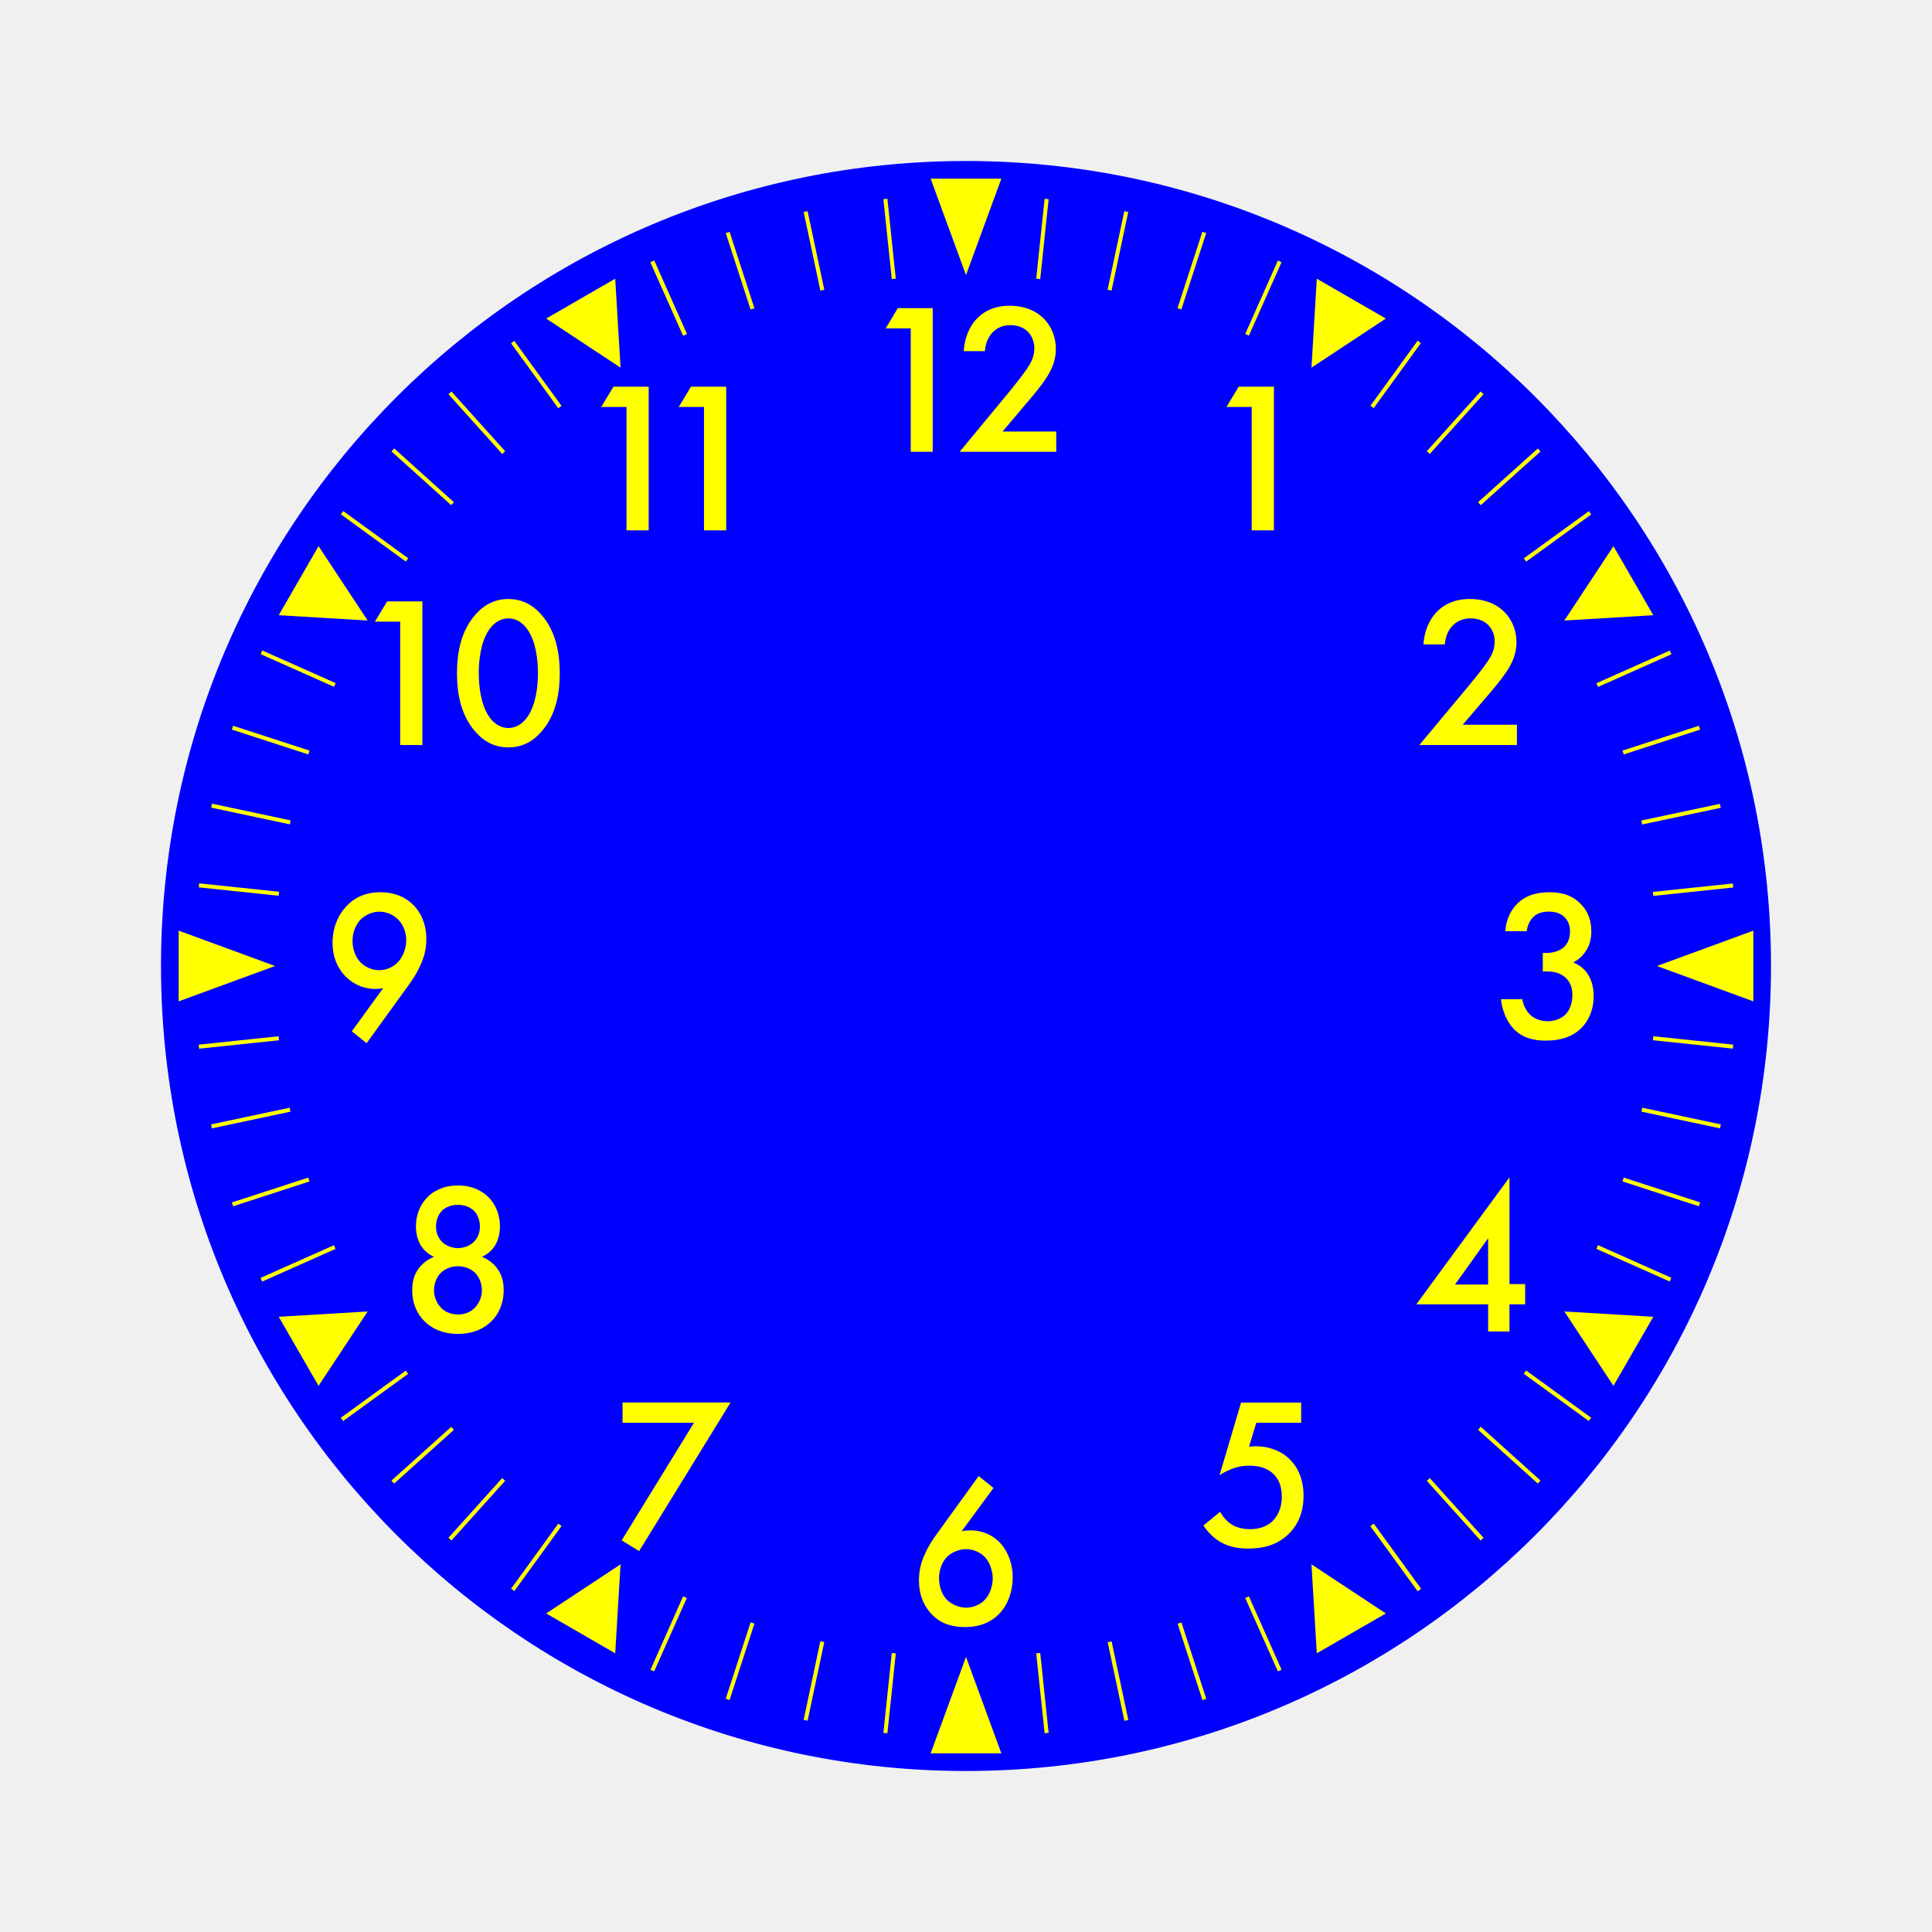
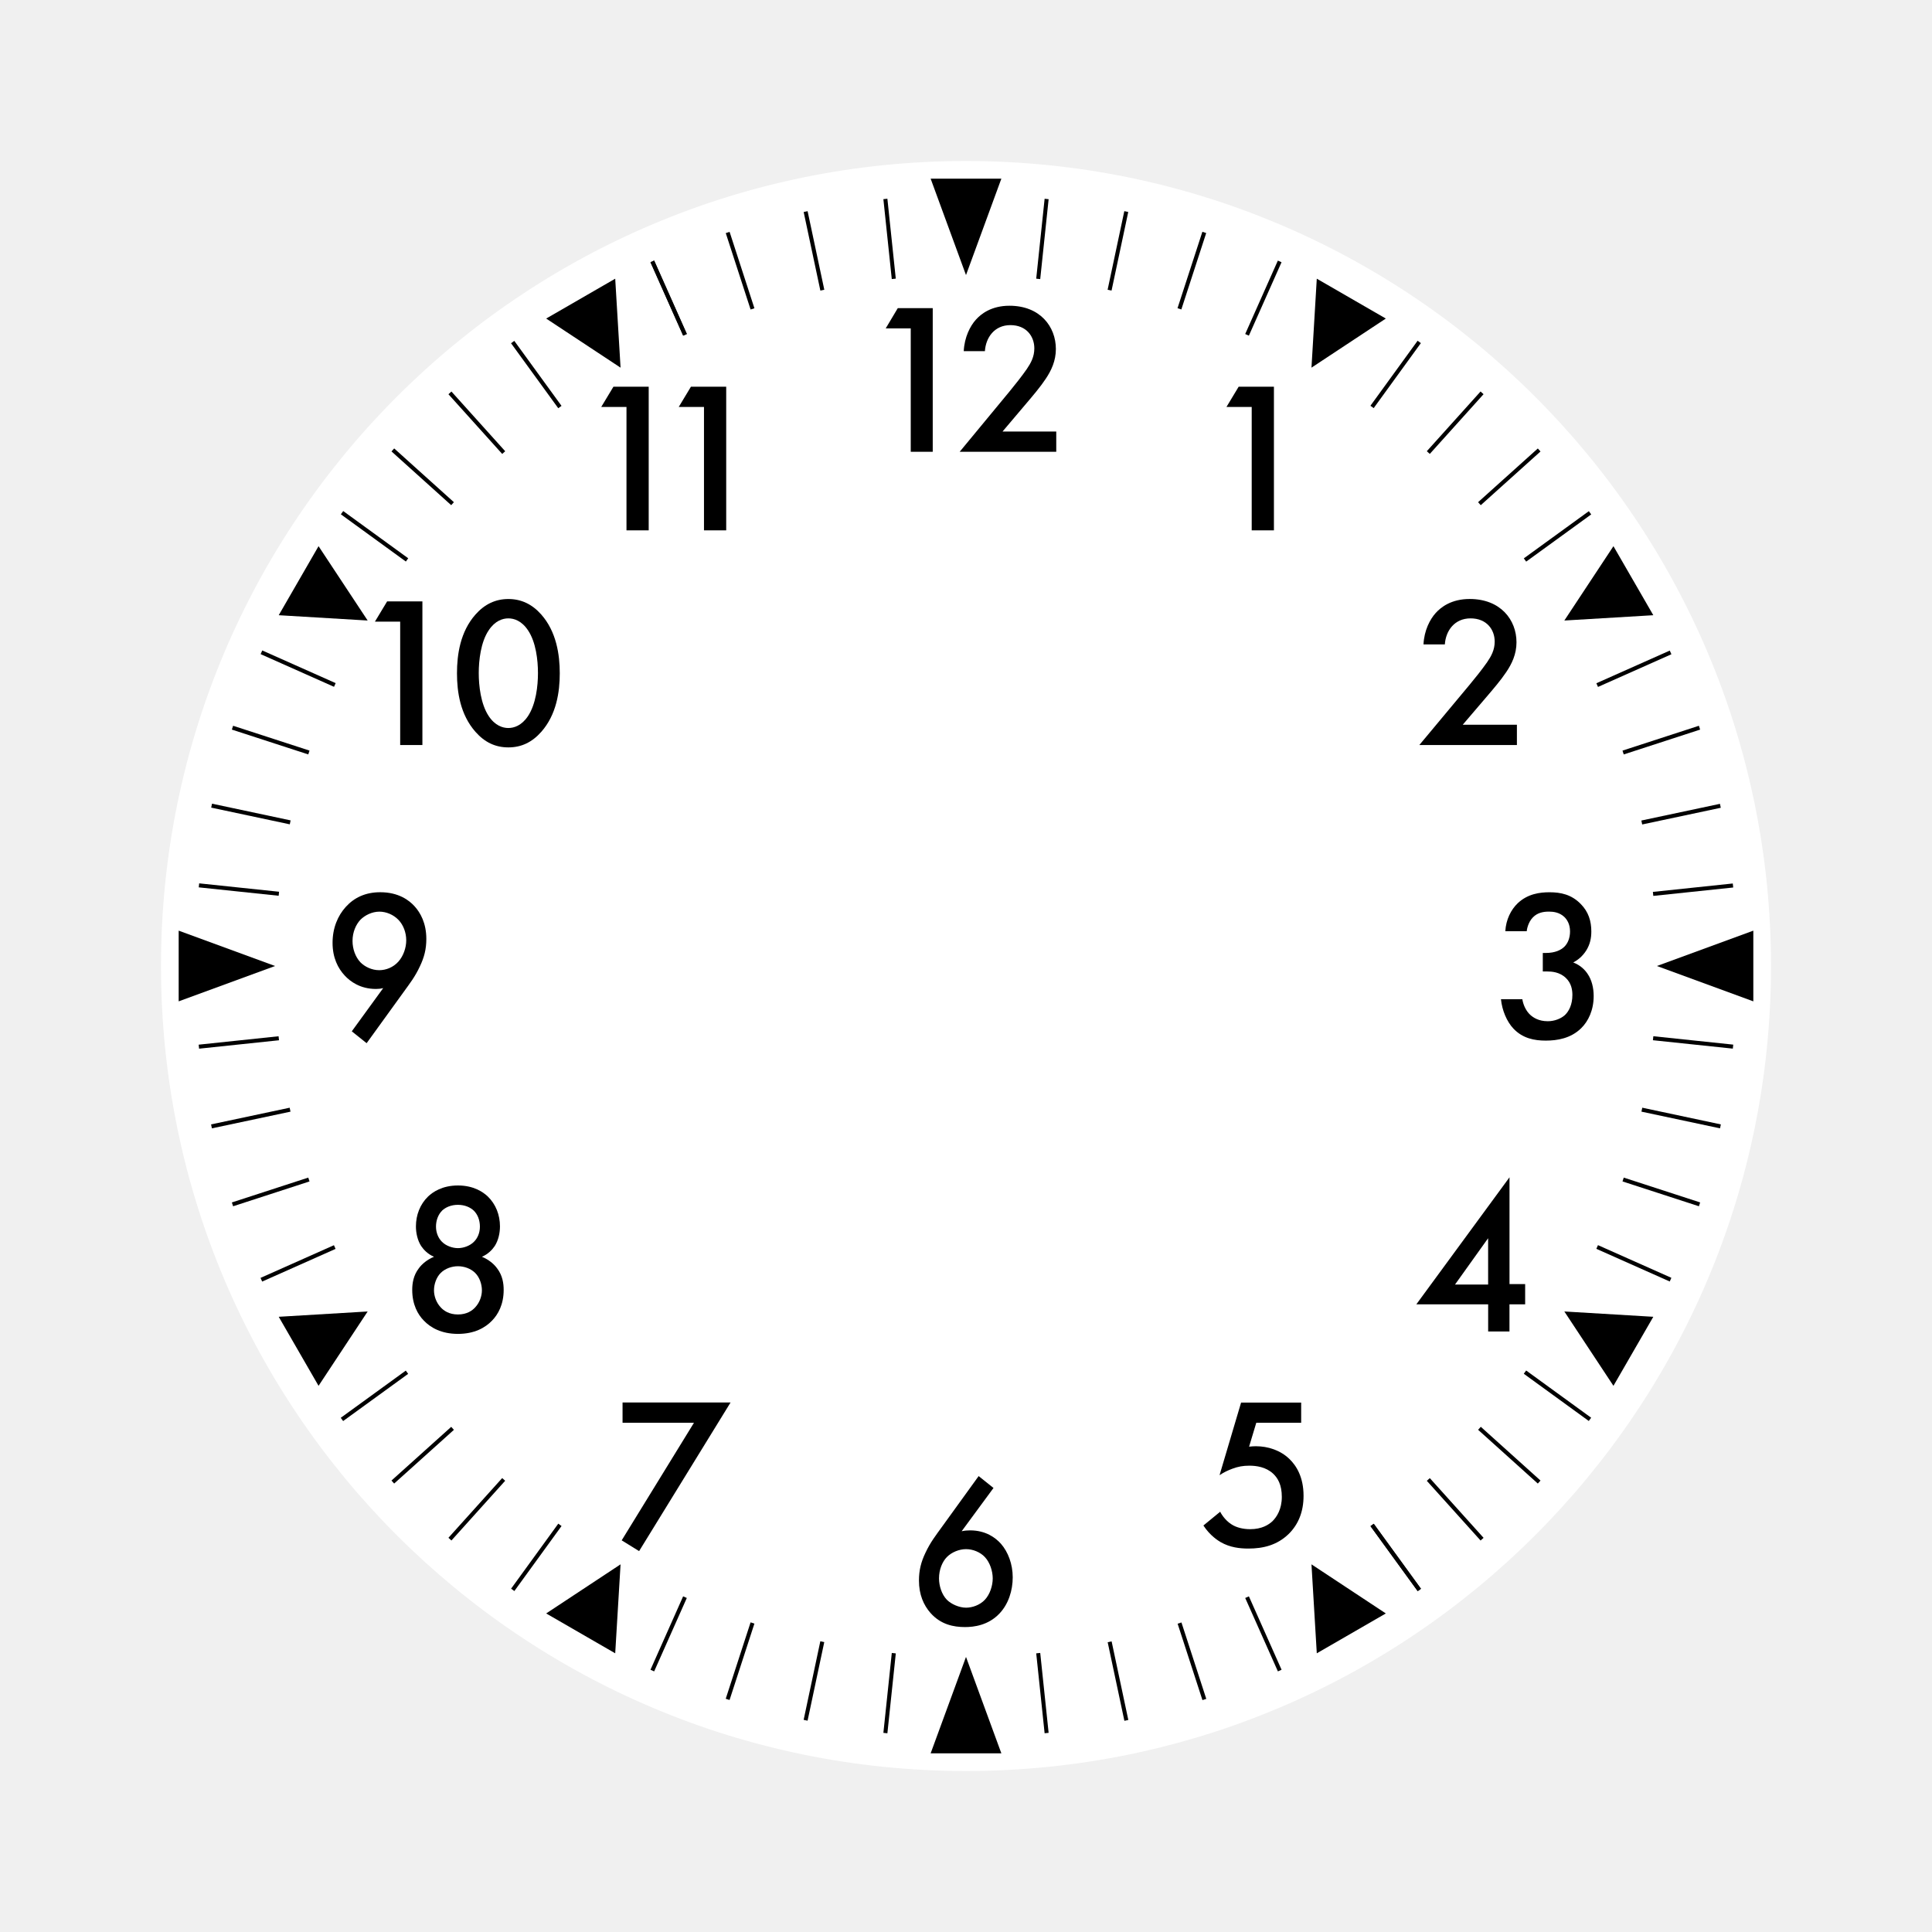
<svg xmlns="http://www.w3.org/2000/svg" id="_레이어_3" data-name="레이어 3" viewBox="0 0 600 600">
  <defs>
    <style>
      .cls-1 {
-         fill: blue;
+         fill: white;
      }

      .cls-2 {
-         fill: #ff0;
+         fill: black;
      }
    </style>
  </defs>
  <circle class="cls-1" cx="300" cy="300" r="250" />
  <g>
    <g>
      <path class="cls-2" d="M282.84,101.98h-7.77l3.75-6.29h10.85v44.61h-6.83v-38.32Z" />
      <path class="cls-2" d="M328.06,140.3h-30.02l15.48-18.73c1.54-1.87,3.89-4.82,5.36-6.96,1.27-1.87,2.34-3.81,2.34-6.42,0-3.75-2.48-7.22-7.44-7.22s-7.64,3.88-7.91,8.09h-6.57c.2-4.35,2.01-7.83,3.75-9.76,1.61-1.81,4.82-4.35,10.45-4.35,9.51,0,14.41,6.49,14.41,13.44,0,3.68-1.41,6.69-3.22,9.36-1.61,2.41-3.69,4.88-6.37,8.03l-6.97,8.23h16.68v6.29Z" />
    </g>
    <path class="cls-2" d="M308.54,462.1l-9.89,13.44c.93-.2,1.74-.27,2.61-.27,4.85,0,7.9,2.27,9.58,4.15,2.24,2.54,3.67,6.35,3.67,10.43s-1.31,8.29-4.11,11.24c-3.48,3.68-7.96,4.21-10.7,4.21-3.61,0-7.53-.8-10.7-4.35-2.18-2.47-3.61-5.75-3.61-10.1,0-3.28.69-5.82,1.99-8.56,1.56-3.34,3.17-5.35,5.04-7.96l11.51-15.92,4.6,3.68ZM294.05,483.57c-1.37,1.4-2.43,3.81-2.43,6.62,0,2.27.81,4.95,2.43,6.62,1.31,1.34,3.79,2.47,5.97,2.47,1.93,0,4.29-.8,5.85-2.47s2.43-4.35,2.43-6.62-.87-4.95-2.43-6.62c-1.43-1.54-3.73-2.47-5.85-2.47s-4.48.94-5.97,2.47Z" />
    <path class="cls-2" d="M109.24,320.3l9.77-13.44c-.81.2-1.49.27-2.24.27-4.92,0-8.02-2.34-9.7-4.15-2.12-2.27-3.79-5.55-3.79-10.17s1.62-8.43,4.11-11.17c2.61-2.88,6.1-4.55,10.7-4.55,5.66,0,8.96,2.47,10.7,4.41s3.61,5.15,3.61,10.1c0,3.21-.68,5.75-1.99,8.49-1.55,3.34-3.17,5.35-5.04,7.96l-11.51,15.92-4.6-3.68ZM123.73,298.63c1.55-1.74,2.43-4.28,2.43-6.62s-.87-4.75-2.43-6.35c-1.55-1.61-3.79-2.54-5.91-2.54-2.3,0-4.54,1.14-5.91,2.54-1.37,1.47-2.43,3.81-2.43,6.55,0,2.47.87,4.95,2.43,6.62,1.37,1.4,3.55,2.47,5.85,2.47,2.12,0,4.36-.87,5.97-2.67Z" />
    <path class="cls-2" d="M467.49,289.2c.2-3.61,1.76-6.69,3.85-8.69,3.11-2.94,6.9-3.41,9.87-3.41,3.45,0,6.83.67,9.74,3.68,2.37,2.41,3.25,5.28,3.25,8.49,0,2.14-.41,4.01-1.56,5.88-1.22,1.94-2.77,3.08-4.06,3.75,2.3.87,3.72,2.41,4.46,3.54,1.29,1.87,1.89,4.35,1.89,6.89,0,4.41-1.69,7.83-3.85,9.96-3.25,3.21-7.5,3.88-11.02,3.88s-7.17-.67-10.07-3.75c-2.03-2.14-3.52-5.68-3.85-9.1h6.63c.34,2.01,1.28,3.75,2.43,4.82.95.87,2.64,2.01,5.48,2.01,2.1,0,4.06-.8,5.27-1.87,1.29-1.2,2.37-3.28,2.37-6.29,0-1.47-.27-3.61-2.03-5.28-1.96-1.87-4.39-2.01-5.81-2.01h-1.35v-5.75h.95c2.91,0,4.73-.94,5.75-1.94,1.08-1.07,1.76-2.74,1.76-4.75,0-2.34-1.01-3.75-1.76-4.48-1.55-1.47-3.45-1.67-4.8-1.67-1.62,0-3.52.27-5,1.81-1.56,1.61-1.89,4.01-1.89,4.28h-6.62Z" />
    <path class="cls-2" d="M388.73,126.38h-7.84l3.79-6.29h10.95v44.61h-6.9v-38.32Z" />
    <path class="cls-2" d="M471.08,231.37h-30.29l15.62-18.73c1.56-1.87,3.92-4.81,5.41-6.96,1.28-1.87,2.37-3.81,2.37-6.42,0-3.75-2.5-7.22-7.5-7.22s-7.71,3.88-7.98,8.09h-6.63c.2-4.35,2.03-7.83,3.79-9.76,1.62-1.81,4.87-4.35,10.55-4.35,9.6,0,14.54,6.49,14.54,13.44,0,3.68-1.42,6.69-3.25,9.36-1.62,2.41-3.72,4.88-6.42,8.03l-7.03,8.23h16.83v6.29Z" />
    <path class="cls-2" d="M468.78,398.79h4.87v6.29h-4.87v8.43h-6.62v-8.43h-22.31l28.94-39.46v33.17ZM462.15,398.92v-14.38l-10.28,14.38h10.28Z" />
    <path class="cls-2" d="M404.08,441.85h-13.93l-2.23,7.42c.68-.07,1.42-.13,2.1-.13,3.79,0,7.64,1.27,10.41,3.95,2.16,2.07,4.4,5.62,4.4,11.44,0,4.88-1.56,8.83-4.6,11.84-3.58,3.48-7.91,4.55-12.51,4.55-2.64,0-5.75-.33-8.65-2.01-.68-.4-3.24-1.94-5.34-5.15l5.21-4.28c.13.33,1.35,2.54,3.45,3.88,1.49,1,3.58,1.54,5.88,1.54,3.65,0,5.75-1.4,6.9-2.47,1.35-1.34,2.91-3.75,2.91-7.56s-1.29-5.89-2.71-7.22c-2.23-2.07-5.21-2.47-7.37-2.47-1.96,0-3.45.27-5.27.94-1.42.53-2.7,1.14-3.99,2.01l6.69-22.54h18.66v6.29Z" />
    <path class="cls-2" d="M215.52,441.85h-22.18v-6.29h33.54l-28.4,46.15-5.41-3.34,22.45-36.52Z" />
    <g>
      <path class="cls-2" d="M194.56,126.38h-7.84l3.79-6.29h10.95v44.61h-6.9v-38.32Z" />
      <path class="cls-2" d="M218.63,126.38h-7.84l3.79-6.29h10.95v44.61h-6.9v-38.32Z" />
    </g>
    <path class="cls-2" d="M154.39,393.91c1.69,2.21,2.03,4.68,2.03,6.69,0,4.55-1.76,7.62-3.58,9.5-2.1,2.21-5.48,4.15-10.62,4.15s-8.52-1.94-10.62-4.15c-1.83-1.87-3.58-4.95-3.58-9.5,0-2.01.34-4.48,2.03-6.69,1.01-1.4,2.64-2.74,4.73-3.61-1.89-.8-3.18-2.14-3.99-3.34-1.15-1.81-1.62-4.08-1.62-6.09,0-3.54,1.29-6.89,3.79-9.3,1.42-1.34,4.33-3.41,9.26-3.41s7.84,2.07,9.26,3.41c2.5,2.41,3.79,5.75,3.79,9.3,0,2.01-.47,4.28-1.62,6.09-.81,1.2-2.1,2.54-3.99,3.34,2.1.87,3.72,2.21,4.73,3.61ZM136.88,395.31c-1.35,1.34-2.1,3.48-2.1,5.42,0,1.74.68,3.75,2.03,5.22.95,1.07,2.64,2.27,5.41,2.27s4.46-1.2,5.41-2.27c1.35-1.47,2.03-3.48,2.03-5.22,0-1.94-.74-4.08-2.1-5.42-1.35-1.34-3.38-2.07-5.34-2.07s-3.99.74-5.34,2.07ZM137.29,375.98c-1.15,1.14-1.89,2.94-1.89,4.95s.81,3.68,1.82,4.68c1.22,1.27,3.25,2.01,5,2.01s3.79-.74,5-2.01c1.01-1,1.82-2.61,1.82-4.68s-.74-3.81-1.89-4.95c-1.15-1.07-2.84-1.81-4.94-1.81s-3.79.74-4.94,1.81Z" />
    <g>
      <path class="cls-2" d="M124.28,193.05h-7.84l3.79-6.29h10.95v44.61h-6.9v-38.32Z" />
      <path class="cls-2" d="M147.67,227.29c-4.73-5.35-5.75-12.37-5.75-18.19s1.01-12.91,5.75-18.26c2.84-3.21,6.22-4.81,10.21-4.81s7.37,1.6,10.21,4.81c4.73,5.35,5.75,12.51,5.75,18.26s-1.01,12.84-5.75,18.19c-2.84,3.21-6.15,4.82-10.21,4.82s-7.37-1.6-10.21-4.82ZM151.79,195.72c-2.5,3.68-3.11,9.43-3.11,13.31s.61,9.63,3.11,13.38c1.96,2.94,4.33,3.68,6.08,3.68s4.12-.74,6.09-3.68c2.5-3.75,3.11-9.43,3.11-13.38s-.61-9.63-3.11-13.31c-1.96-2.94-4.33-3.68-6.09-3.68s-4.12.74-6.08,3.68Z" />
    </g>
  </g>
  <g>
    <rect class="cls-2" x="311.26" y="73.57" width="24.95" height="1.25" transform="translate(216.05 388.39) rotate(-83.99)" />
    <rect class="cls-2" x="263.79" y="525.18" width="24.95" height="1.25" transform="translate(-275.57 745.51) rotate(-83.99)" />
    <rect class="cls-2" x="334.73" y="77.29" width="24.95" height="1.25" transform="translate(198.84 401.35) rotate(-78.01)" />
    <rect class="cls-2" x="240.32" y="521.46" width="24.95" height="1.25" transform="translate(-310.43 660.86) rotate(-78.01)" />
    <rect class="cls-2" x="357.69" y="83.44" width="24.95" height="1.25" transform="translate(175.69 410.05) rotate(-71.98)" />
    <rect class="cls-2" x="217.36" y="515.31" width="24.95" height="1.25" transform="translate(-331.89 574.85) rotate(-71.98)" />
    <rect class="cls-2" x="379.87" y="91.96" width="24.95" height="1.25" transform="translate(148.3 413.44) rotate(-66.02)" />
    <rect class="cls-2" x="195.18" y="506.79" width="24.95" height="1.25" transform="translate(-340.36 490.92) rotate(-66.02)" />
    <rect class="cls-2" x="207.03" y="80.11" width="1.25" height="24.95" transform="translate(-19.7 92.46) rotate(-24)" />
    <rect class="cls-2" x="391.73" y="494.94" width="1.25" height="24.95" transform="translate(-172.46 203.45) rotate(-24)" />
    <rect class="cls-2" x="229.22" y="71.59" width="1.25" height="24.95" transform="translate(-14.73 75.14) rotate(-18)" />
    <rect class="cls-2" x="369.54" y="503.46" width="1.25" height="24.95" transform="translate(-141.31 139.63) rotate(-18)" />
    <rect class="cls-2" x="252.17" y="65.44" width="1.25" height="24.95" transform="translate(-10.68 54.26) rotate(-12)" />
    <rect class="cls-2" x="346.58" y="509.61" width="1.25" height="24.95" transform="translate(-100.96 83.59) rotate(-12)" />
    <rect class="cls-2" x="275.64" y="61.72" width="1.25" height="24.95" transform="translate(-6.24 29.28) rotate(-6)" />
    <rect class="cls-2" x="323.11" y="513.33" width="1.25" height="24.95" transform="translate(-53.19 36.72) rotate(-6)" />
    <rect class="cls-2" x="115.69" y="154.07" width="1.25" height="24.95" transform="translate(-86.79 162.76) rotate(-54)" />
    <rect class="cls-2" x="483.06" y="420.98" width="1.25" height="24.95" transform="translate(-151.29 569.99) rotate(-54)" />
    <rect class="cls-2" x="130.65" y="135.6" width="1.25" height="24.95" transform="translate(-66.61 146.55) rotate(-48)" />
    <rect class="cls-2" x="468.11" y="439.45" width="1.25" height="24.95" transform="translate(-180.76 497.86) rotate(-48)" />
    <rect class="cls-2" x="147.45" y="118.8" width="1.25" height="24.95" transform="translate(-49.8 132.81) rotate(-42)" />
    <rect class="cls-2" x="451.3" y="456.25" width="1.25" height="24.95" transform="translate(-197.56 422.8) rotate(-42)" />
    <rect class="cls-2" x="165.92" y="103.84" width="1.25" height="24.95" transform="translate(-36.56 120.11) rotate(-36)" />
    <rect class="cls-2" x="432.83" y="471.21" width="1.25" height="24.95" transform="translate(-201.52 347.15) rotate(-36)" />
    <rect class="cls-2" x="73.58" y="263.79" width="1.25" height="24.95" transform="translate(-208.31 321.18) rotate(-84)" />
    <rect class="cls-2" x="525.18" y="311.26" width="1.25" height="24.95" transform="translate(148.88 812.82) rotate(-84)" />
    <rect class="cls-2" x="77.29" y="240.32" width="1.25" height="24.95" transform="translate(-185.55 276.45) rotate(-78)" />
    <rect class="cls-2" x="521.46" y="334.73" width="1.25" height="24.95" transform="translate(73.93 785.7) rotate(-78)" />
    <rect class="cls-2" x="83.44" y="217.36" width="1.25" height="24.95" transform="translate(-160.5 238.77) rotate(-72)" />
    <rect class="cls-2" x="515.31" y="357.69" width="1.25" height="24.95" transform="translate(4.46 746.46) rotate(-72)" />
    <rect class="cls-2" x="91.96" y="195.18" width="1.25" height="24.95" transform="translate(-134.77 207.77) rotate(-66)" />
    <rect class="cls-2" x="506.79" y="379.87" width="1.25" height="24.95" transform="translate(-57.4 696.3) rotate(-66)" />
    <rect class="cls-2" x="494.94" y="207.03" width="24.95" height="1.25" transform="translate(-40.59 224.37) rotate(-24)" />
    <rect class="cls-2" x="80.11" y="391.72" width="24.95" height="1.25" transform="translate(-151.6 71.59) rotate(-24)" />
    <rect class="cls-2" x="503.46" y="229.21" width="24.95" height="1.25" transform="translate(-45.78 170.79) rotate(-18.01)" />
    <rect class="cls-2" x="71.59" y="369.54" width="24.95" height="1.25" transform="translate(-110.33 44.13) rotate(-18.01)" />
    <rect class="cls-2" x="509.61" y="252.17" width="24.95" height="1.25" transform="translate(-41.14 114.02) rotate(-11.99)" />
    <rect class="cls-2" x="65.44" y="346.58" width="24.95" height="1.25" transform="translate(-70.46 23.77) rotate(-11.99)" />
    <rect class="cls-2" x="513.33" y="275.64" width="24.95" height="1.25" transform="translate(-26.05 56.61) rotate(-6.01)" />
    <rect class="cls-2" x="61.72" y="323.11" width="24.95" height="1.25" transform="translate(-33.51 9.56) rotate(-6.01)" />
    <rect class="cls-2" x="420.98" y="115.69" width="24.95" height="1.25" transform="translate(84.7 398.77) rotate(-54.03)" />
    <rect class="cls-2" x="154.07" y="483.06" width="24.95" height="1.25" transform="translate(-322.72 334.34) rotate(-54.03)" />
    <rect class="cls-2" x="439.45" y="130.65" width="24.95" height="1.25" transform="translate(52.01 379.35) rotate(-48.01)" />
    <rect class="cls-2" x="135.6" y="468.1" width="24.95" height="1.25" transform="translate(-299.37 265.2) rotate(-48.01)" />
    <rect class="cls-2" x="456.25" y="147.45" width="24.95" height="1.25" transform="translate(21.17 351.37) rotate(-41.96)" />
    <rect class="cls-2" x="118.8" y="451.3" width="24.95" height="1.25" transform="translate(-268.51 203.64) rotate(-41.96)" />
    <rect class="cls-2" x="471.21" y="165.92" width="24.95" height="1.25" transform="translate(-5.58 315.89) rotate(-35.97)" />
    <rect class="cls-2" x="103.84" y="432.83" width="24.95" height="1.25" transform="translate(-232.44 151) rotate(-35.97)" />
    <rect class="cls-2" x="207.03" y="80.11" width="1.25" height="24.95" transform="translate(-19.7 92.46) rotate(-24)" />
    <rect class="cls-2" x="432.83" y="471.21" width="1.25" height="24.95" transform="translate(-201.52 347.15) rotate(-36)" />
    <polygon class="cls-2" points="300 85.43 310.98 55.49 289.02 55.49 300 85.43" />
    <polygon class="cls-2" points="300 514.57 310.98 544.51 289.02 544.51 300 514.57" />
    <polygon class="cls-2" points="85.43 300 55.49 289.02 55.49 310.98 85.43 300" />
    <polygon class="cls-2" points="514.57 300 544.51 289.02 544.51 310.98 514.57 300" />
    <polygon class="cls-2" points="192.72 114.18 169.62 98.93 191.06 86.55 192.72 114.18" />
    <polygon class="cls-2" points="407.29 485.82 408.94 513.45 430.38 501.07 407.29 485.82" />
    <polygon class="cls-2" points="114.18 192.71 86.56 191.06 98.93 169.62 114.18 192.71" />
    <polygon class="cls-2" points="485.82 407.29 501.07 430.38 513.45 408.94 485.82 407.29" />
    <polygon class="cls-2" points="407.29 114.18 430.38 98.93 408.94 86.55 407.29 114.18" />
    <polygon class="cls-2" points="192.72 485.82 191.06 513.45 169.62 501.07 192.72 485.82" />
    <polygon class="cls-2" points="485.82 192.71 513.45 191.06 501.07 169.62 485.82 192.71" />
    <polygon class="cls-2" points="114.18 407.29 98.93 430.38 86.56 408.94 114.18 407.29" />
  </g>
</svg>
